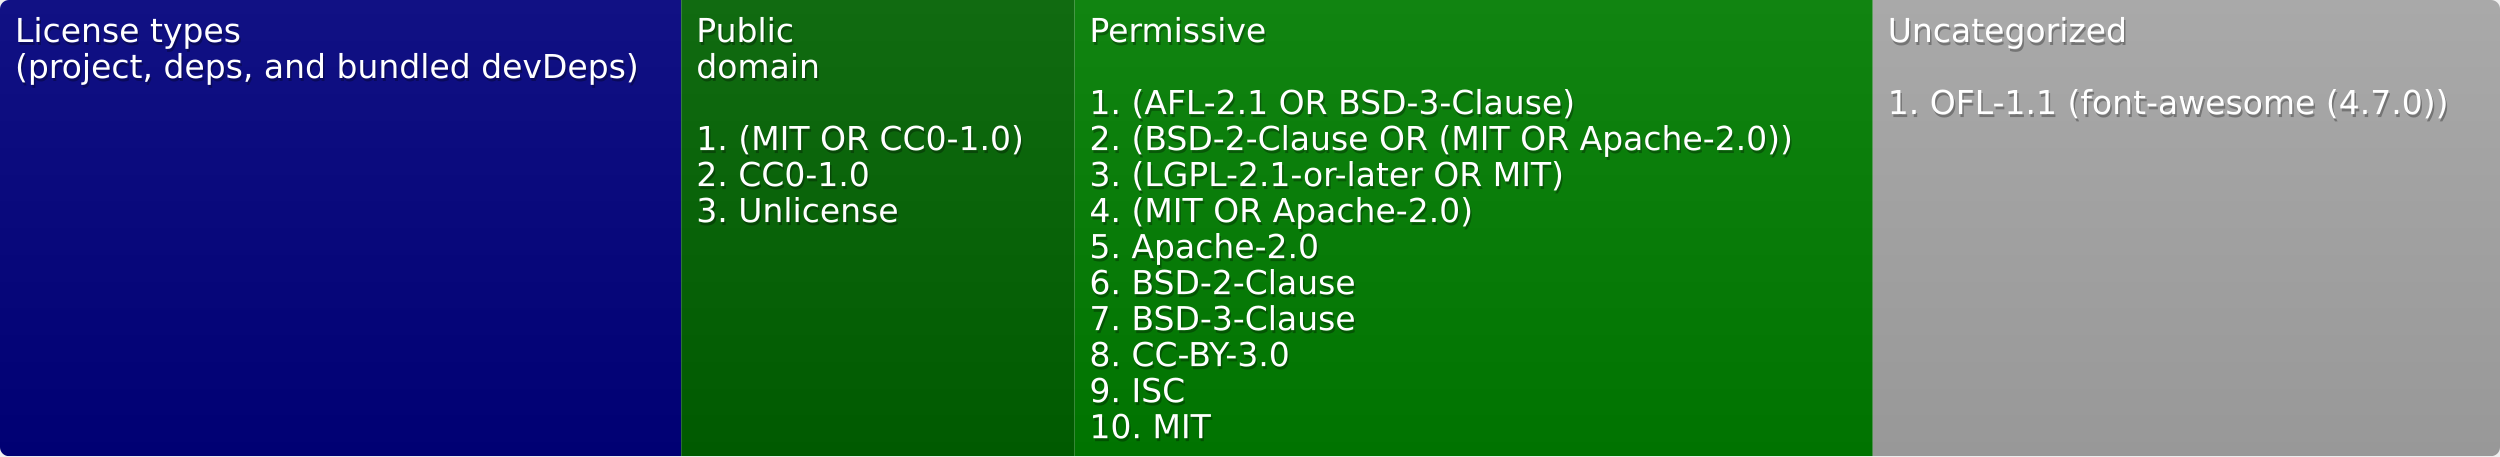
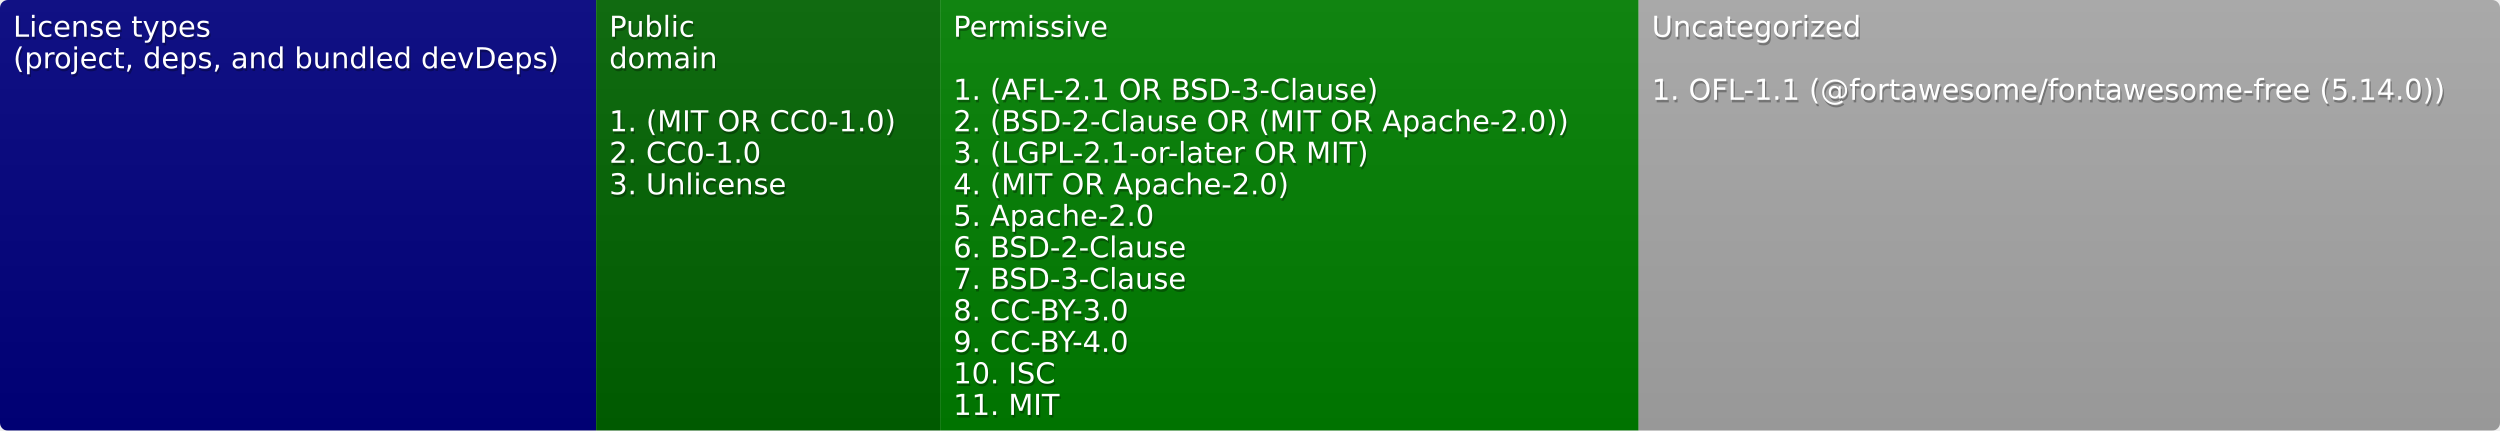
- <svg xmlns="http://www.w3.org/2000/svg" width="833" height="152">
+ <svg xmlns="http://www.w3.org/2000/svg" width="952" height="164">
  <defs>
    <style>text{font-size:11px;font-family:Verdana,DejaVu Sans,Geneva,sans-serif}text.shadow{fill:#010101;fill-opacity:.3}text.high{fill:#fff}</style>
    <linearGradient id="smooth" x2="0" y2="100%">
      <stop offset="0" stop-color="#aaa" stop-opacity=".1" />
      <stop offset="1" stop-opacity=".1" />
    </linearGradient>
    <mask id="round">
      <rect width="100%" height="100%" rx="3" fill="#fff" />
    </mask>
  </defs>
  <g id="bg" mask="url(#round)">
-     <path fill="navy" d="M0 0h227v152H0z" />
-     <path fill="#006400" d="M227 0h131v152H227z" />
-     <path fill="green" d="M358 0h266v152H358z" />
-     <path fill="#a9a9a9" d="M624 0h209v152H624z" />
-     <path fill="url(#smooth)" d="M0 0h833v152H0z" />
+     <path fill="navy" d="M0 0h227v164H0z" />
+     <path fill="#006400" d="M227 0h131v164H227z" />
+     <path fill="green" d="M358 0h266v164H358z" />
+     <path fill="#a9a9a9" d="M624 0h328v164H624z" />
+     <path fill="url(#smooth)" d="M0 0h952v164H0z" />
  </g>
  <g id="fg">
    <text class="shadow" x="5.5" y="15">License types</text>
    <text class="high" x="5" y="14">License types</text>
    <text class="shadow" x="5.5" y="27">(project, deps, and bundled devDeps)</text>
    <text class="high" x="5" y="26">(project, deps, and bundled devDeps)</text>
    <text class="shadow" x="232.5" y="15">Public</text>
    <text class="high" x="232" y="14">Public</text>
    <text class="shadow" x="232.5" y="27">domain</text>
    <text class="high" x="232" y="26">domain</text>
    <text class="shadow" x="232.5" y="51">1. (MIT OR CC0-1.0)</text>
    <text class="high" x="232" y="50">1. (MIT OR CC0-1.0)</text>
    <text class="shadow" x="232.5" y="63">2. CC0-1.0</text>
    <text class="high" x="232" y="62">2. CC0-1.0</text>
    <text class="shadow" x="232.5" y="75">3. Unlicense</text>
    <text class="high" x="232" y="74">3. Unlicense</text>
    <text class="shadow" x="363.5" y="15">Permissive</text>
    <text class="high" x="363" y="14">Permissive</text>
    <text class="shadow" x="363.5" y="39">1. (AFL-2.1 OR BSD-3-Clause)</text>
    <text class="high" x="363" y="38">1. (AFL-2.1 OR BSD-3-Clause)</text>
    <text class="shadow" x="363.5" y="51">2. (BSD-2-Clause OR (MIT OR Apache-2.0))</text>
    <text class="high" x="363" y="50">2. (BSD-2-Clause OR (MIT OR Apache-2.0))</text>
    <text class="shadow" x="363.5" y="63">3. (LGPL-2.1-or-later OR MIT)</text>
    <text class="high" x="363" y="62">3. (LGPL-2.1-or-later OR MIT)</text>
    <text class="shadow" x="363.5" y="75">4. (MIT OR Apache-2.0)</text>
    <text class="high" x="363" y="74">4. (MIT OR Apache-2.0)</text>
    <text class="shadow" x="363.5" y="87">5. Apache-2.0</text>
    <text class="high" x="363" y="86">5. Apache-2.0</text>
    <text class="shadow" x="363.5" y="99">6. BSD-2-Clause</text>
    <text class="high" x="363" y="98">6. BSD-2-Clause</text>
    <text class="shadow" x="363.5" y="111">7. BSD-3-Clause</text>
    <text class="high" x="363" y="110">7. BSD-3-Clause</text>
    <text class="shadow" x="363.5" y="123">8. CC-BY-3.0</text>
    <text class="high" x="363" y="122">8. CC-BY-3.0</text>
-     <text class="shadow" x="363.5" y="135">9. ISC</text>
-     <text class="high" x="363" y="134">9. ISC</text>
-     <text class="shadow" x="363.5" y="147">10. MIT</text>
-     <text class="high" x="363" y="146">10. MIT</text>
+     <text class="shadow" x="363.5" y="135">9. CC-BY-4.0</text>
+     <text class="high" x="363" y="134">9. CC-BY-4.0</text>
+     <text class="shadow" x="363.5" y="147">10. ISC</text>
+     <text class="high" x="363" y="146">10. ISC</text>
+     <text class="shadow" x="363.5" y="159">11. MIT</text>
+     <text class="high" x="363" y="158">11. MIT</text>
    <text class="shadow" x="629.5" y="15">Uncategorized</text>
    <text class="high" x="629" y="14">Uncategorized</text>
-     <text class="shadow" x="629.5" y="39">1. OFL-1.1 (font-awesome (4.7.0))</text>
-     <text class="high" x="629" y="38">1. OFL-1.1 (font-awesome (4.7.0))</text>
+     <text class="shadow" x="629.5" y="39">1. OFL-1.1 (@fortawesome/fontawesome-free (5.14.0))</text>
+     <text class="high" x="629" y="38">1. OFL-1.1 (@fortawesome/fontawesome-free (5.14.0))</text>
  </g>
</svg>
